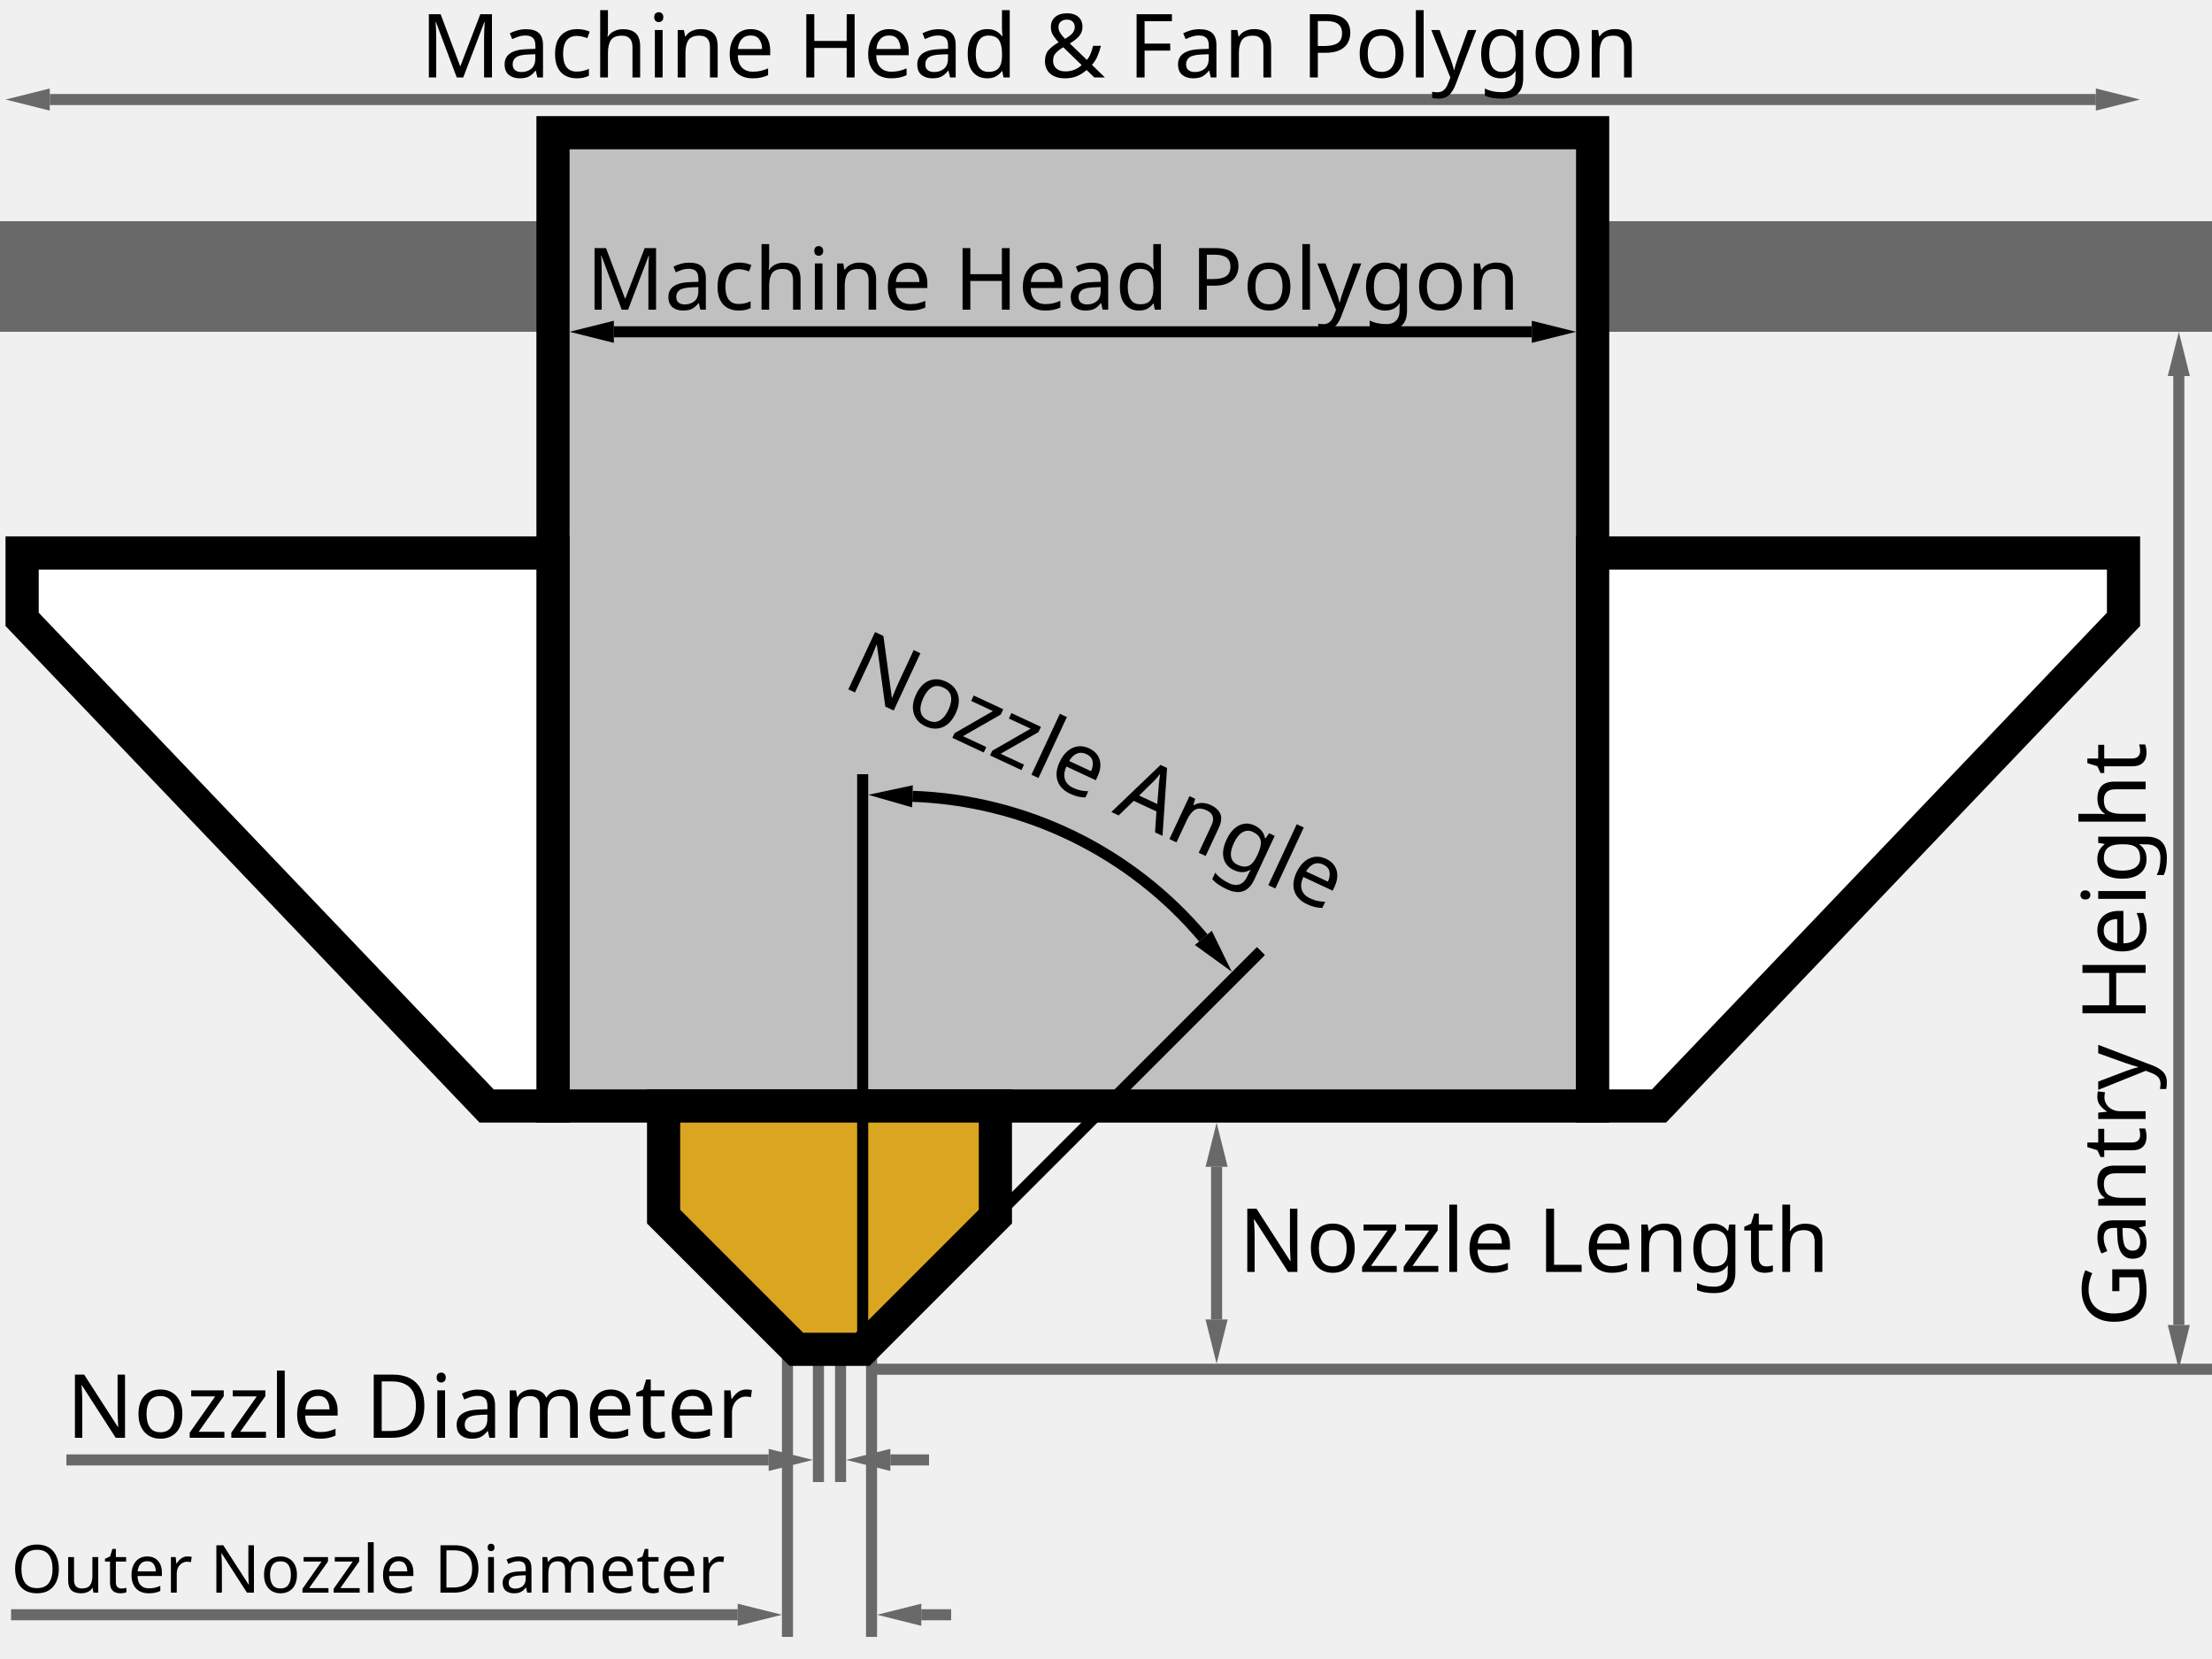
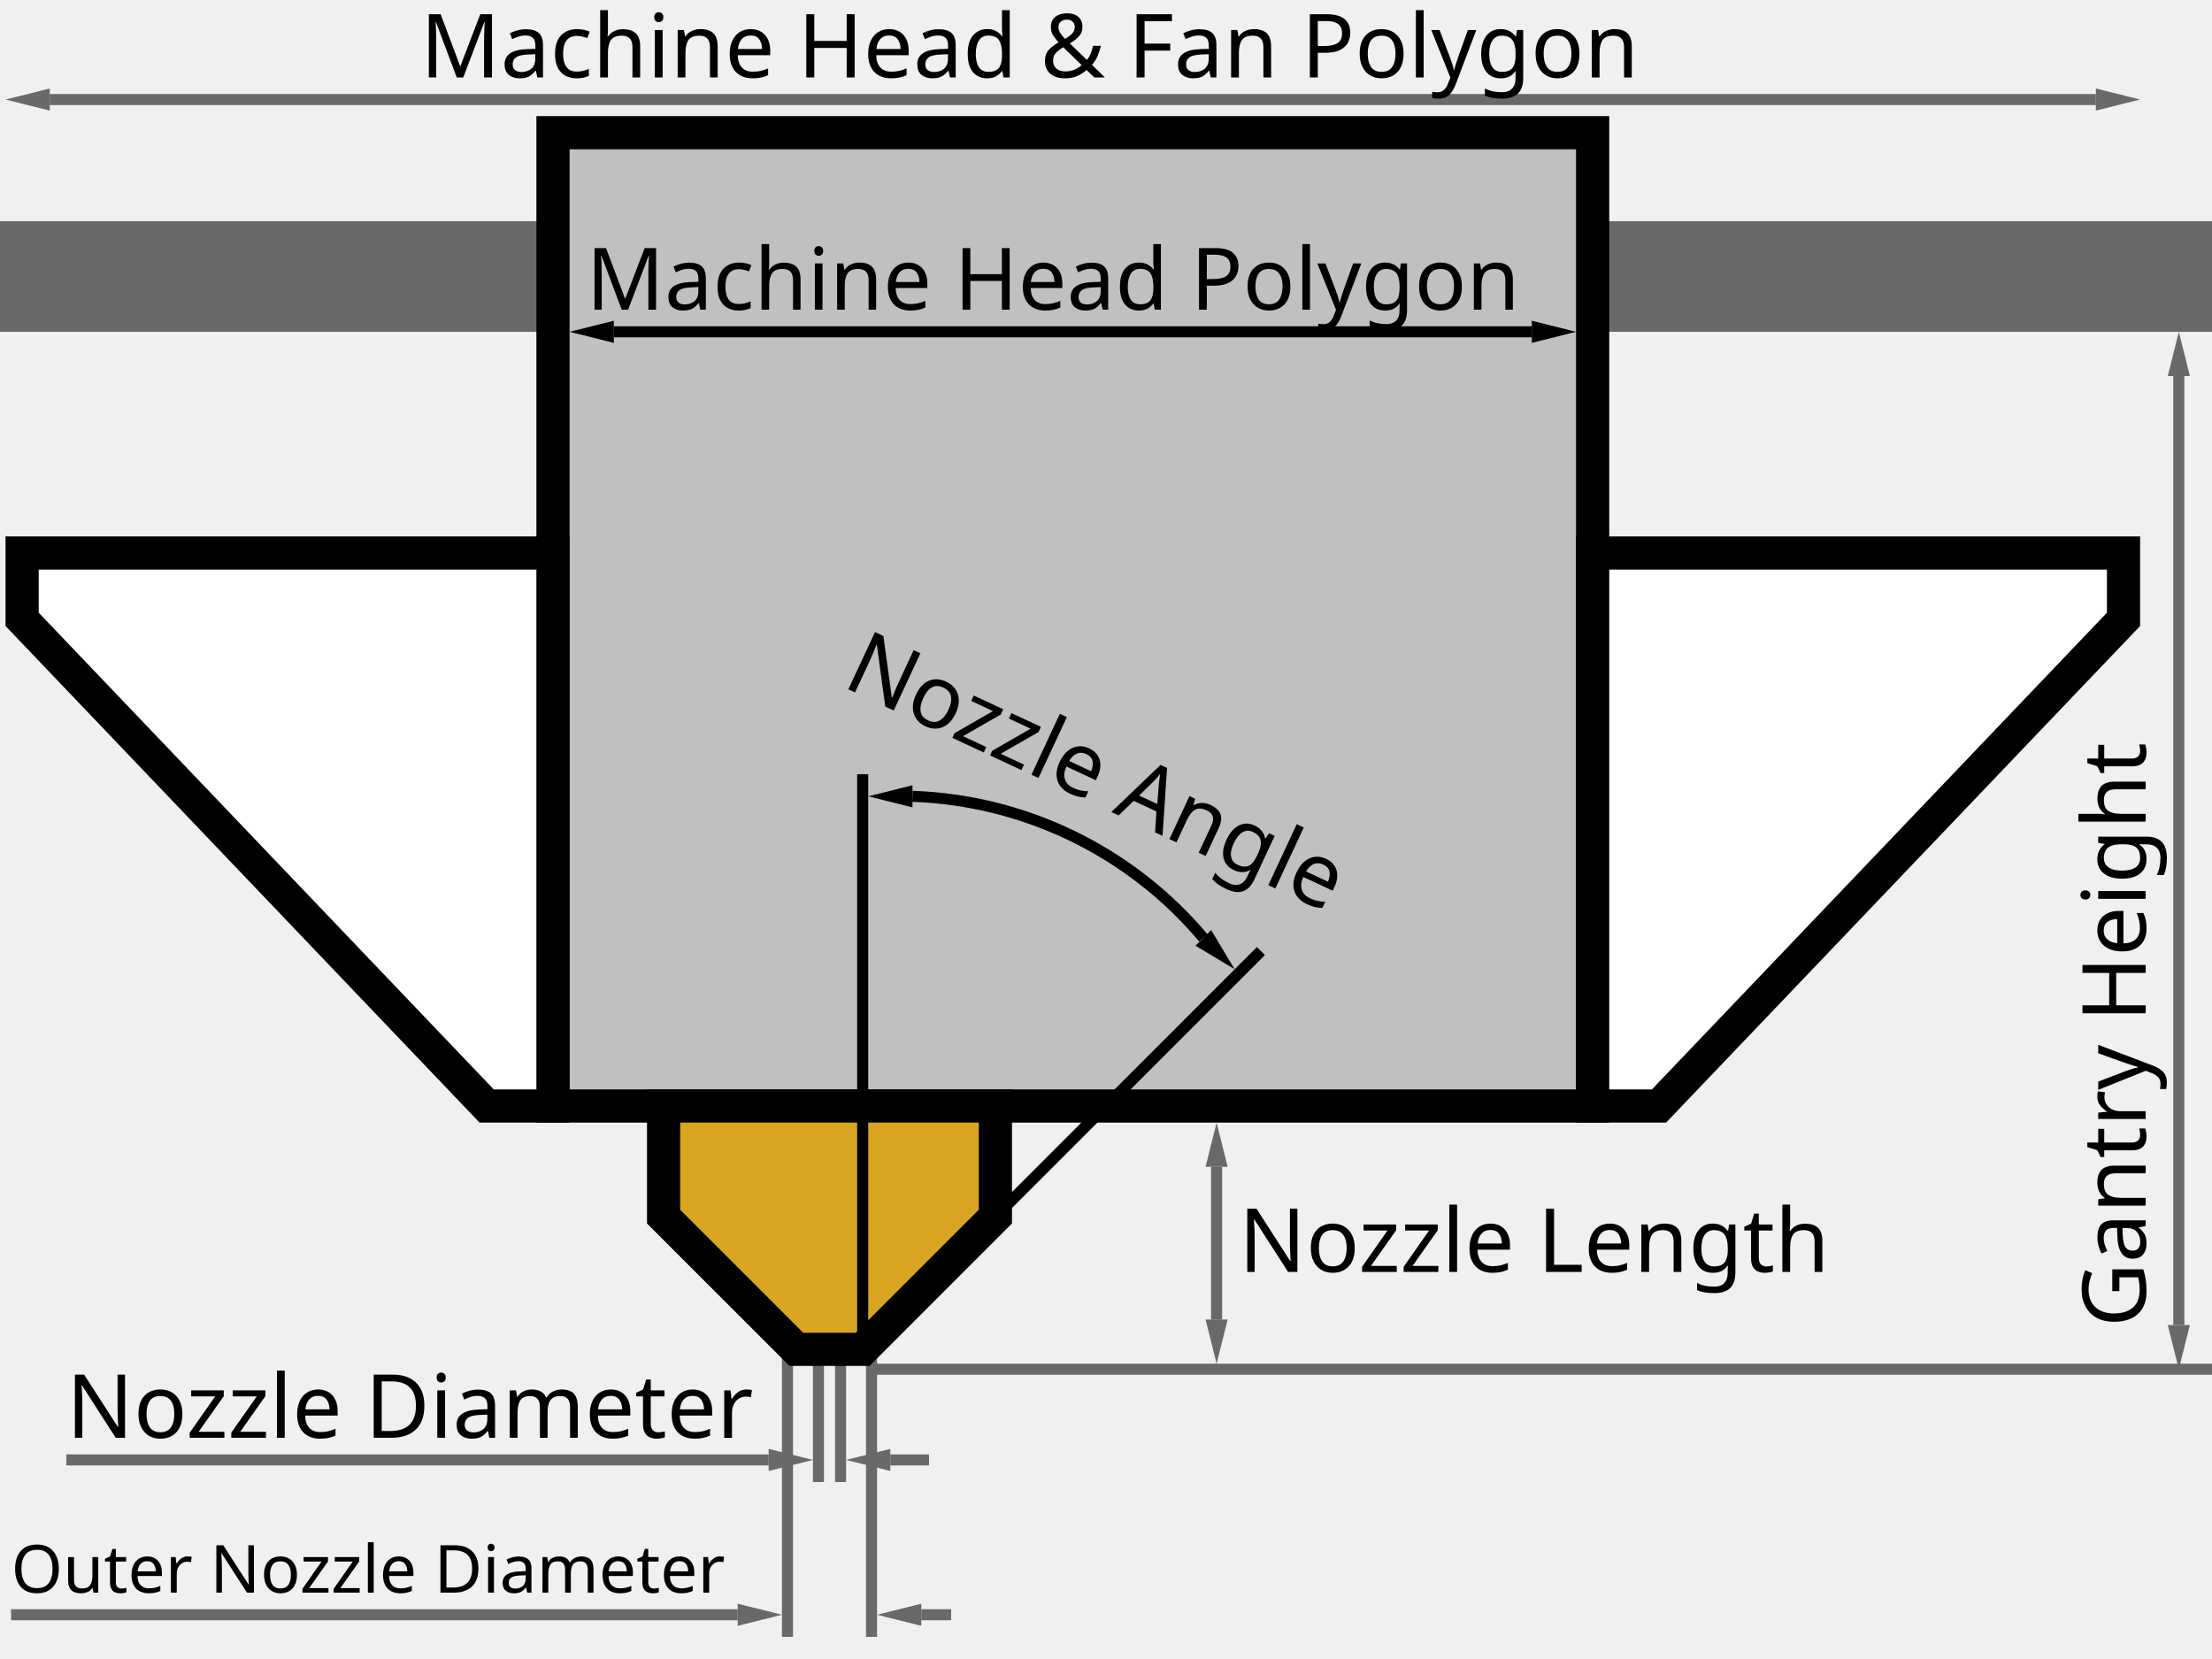
<svg xmlns="http://www.w3.org/2000/svg" width="1000" height="750">
  <defs>
-     <marker id="endarrow" markerWidth="4" markerHeight="2" refX="0" refY="1" orient="auto" markerUnits="strokeWidth">
-       <polygon fill="dimgrey" points="0,2 4,1 0,0" />
-     </marker>
-     <marker id="startarrow" markerWidth="4" markerHeight="2" refX="4" refY="1" orient="auto" markerUnits="strokeWidth">
-       <polygon fill="dimgrey" points="4,2 4,0 0,1" />
-     </marker>
-     <marker id="endarrowblack" markerWidth="4" markerHeight="2" refX="0" refY="1" orient="auto" markerUnits="strokeWidth">
-       <polygon points="0,2 4,1 0,0" />
-     </marker>
-     <marker id="startarrowblack" markerWidth="4" markerHeight="2" refX="4" refY="1" orient="auto" markerUnits="strokeWidth">
-       <polygon points="4,2 4,0 0,1" />
-     </marker>
+     <polygon id="arrow" stroke-width="0" points="0,5 20,0 0,-5" />
  </defs>
-   <g stroke="dimgrey" stroke-width="5">
-     <line x1="985" y1="170" x2="985" y2="599" marker-start="url(#startarrow)" marker-end="url(#endarrow)" />
+   <g stroke="dimgrey" stroke-width="5" fill="dimgrey">
+     <line x1="985" y1="170" x2="985" y2="599" />
+     <use href="#arrow" x="985" y="599" transform="rotate(90, 985, 599)" />
+     <use href="#arrow" x="985" y="170" transform="rotate(-90, 985, 170)" />
    <line x1="394" y1="619" x2="1000" y2="619" />
    <line x1="370" y1="610" x2="370" y2="670" />
    <line x1="380" y1="610" x2="380" y2="670" />
-     <line x1="30" y1="660" x2="347.5" y2="660" marker-end="url(#endarrow)" />
-     <line x1="420" y1="660" x2="402.5" y2="660" marker-end="url(#endarrow)" />
+     <line x1="30" y1="660" x2="347.5" y2="660" />
+     <use href="#arrow" x="347.5" y="660" />
+     <line x1="420" y1="660" x2="402.5" y2="660" />
+     <use href="#arrow" x="402.5" y="660" transform="rotate(180, 402.5, 660)" />
    <line x1="356" y1="610" x2="356" y2="740" />
    <line x1="394" y1="610" x2="394" y2="740" />
-     <line x1="5" y1="730" x2="333.5" y2="730" marker-end="url(#endarrow)" />
-     <line x1="430" y1="730" x2="416.5" y2="730" marker-end="url(#endarrow)" />
-     <line x1="550" y1="527.5" x2="550" y2="596.5" marker-start="url(#startarrow)" marker-end="url(#endarrow)" />
-     <line x1="22.5" y1="45" x2="947.5" y2="45" marker-start="url(#startarrow)" marker-end="url(#endarrow)" />
+     <line x1="5" y1="730" x2="333.5" y2="730" />
+     <use href="#arrow" x="333.5" y="730" />
+     <line x1="430" y1="730" x2="416.5" y2="730" />
+     <use href="#arrow" x="416.5" y="730" transform="rotate(180, 416.5, 730)" />
+     <line x1="550" y1="527.5" x2="550" y2="596.5" />
+     <use href="#arrow" x="550" y="596.5" transform="rotate(90, 550, 596.5)" />
+     <use href="#arrow" x="550" y="527.5" transform="rotate(-90, 550, 527.5)" />
+     <line x1="22.5" y1="45" x2="947.5" y2="45" />
+     <use href="#arrow" x="947.5" y="45" />
+     <use href="#arrow" x="22.5" y="45" transform="rotate(180, 22.5, 45)" />
  </g>
  <rect fill="dimgrey" x="0" y="100" width="1000" height="50" />
  <g stroke="black" stroke-width="15">
    <rect fill="silver" x="250" y="60" width="470" height="440" />
    <polygon fill="goldenrod" points="300,500 300,550 360,610 390,610 450,550 450,500" />
    <polygon fill="white" points="10,250 10,280 220,500 250,500 250,250" />
    <polygon fill="white" points="720,250 720,500 750,500 960,280 960,250" />
  </g>
-   <g stroke="black" stroke-width="5" fill="none">
-     <polyline points="390,350 390,610 570,430" />
+   <g stroke="black" stroke-width="5">
+     <polyline fill="none" points="390,350 390,610 570,430" />
    <line x1="390" y1="610" x2="570" y2="430" />
-     <path d="M412.5,360 A180,180 0 0 1 544,424" marker-start="url(#startarrowblack)" marker-end="url(#endarrowblack)" />
-     <line x1="277.5" y1="150" x2="692.5" y2="150" marker-start="url(#startarrowblack)" marker-end="url(#endarrowblack)" />
+     <path fill="none" d="M412.5,360 A180,180 0 0 1 544,424" />
+     <use href="#arrow" x="544" y="424" transform="rotate(45, 544, 424)" />
+     <use href="#arrow" x="412.5" y="360" transform="rotate(180, 412.5, 360)" />
+     <line x1="277.5" y1="150" x2="692.5" y2="150" />
+     <use href="#arrow" x="692.5" y="150" />
+     <use href="#arrow" x="277.5" y="150" transform="rotate(180, 277.5, 150)" />
  </g>
  <g font-size="40" font-family="sans-serif">
    <text x="970" y="600" transform="rotate(-90, 970, 600)">Gantry Height</text>
    <text x="30" y="650">Nozzle Diameter</text>
    <text x="5" y="720" font-size="30">Outer Nozzle Diameter</text>
    <text x="560" y="575">Nozzle Length</text>
    <text x="380" y="310" transform="rotate(25, 380, 310)">Nozzle Angle</text>
    <text x="265" y="140" font-size="39">Machine Head Polygon</text>
    <text x="190" y="35">Machine Head &amp; Fan Polygon</text>
  </g>
</svg>
